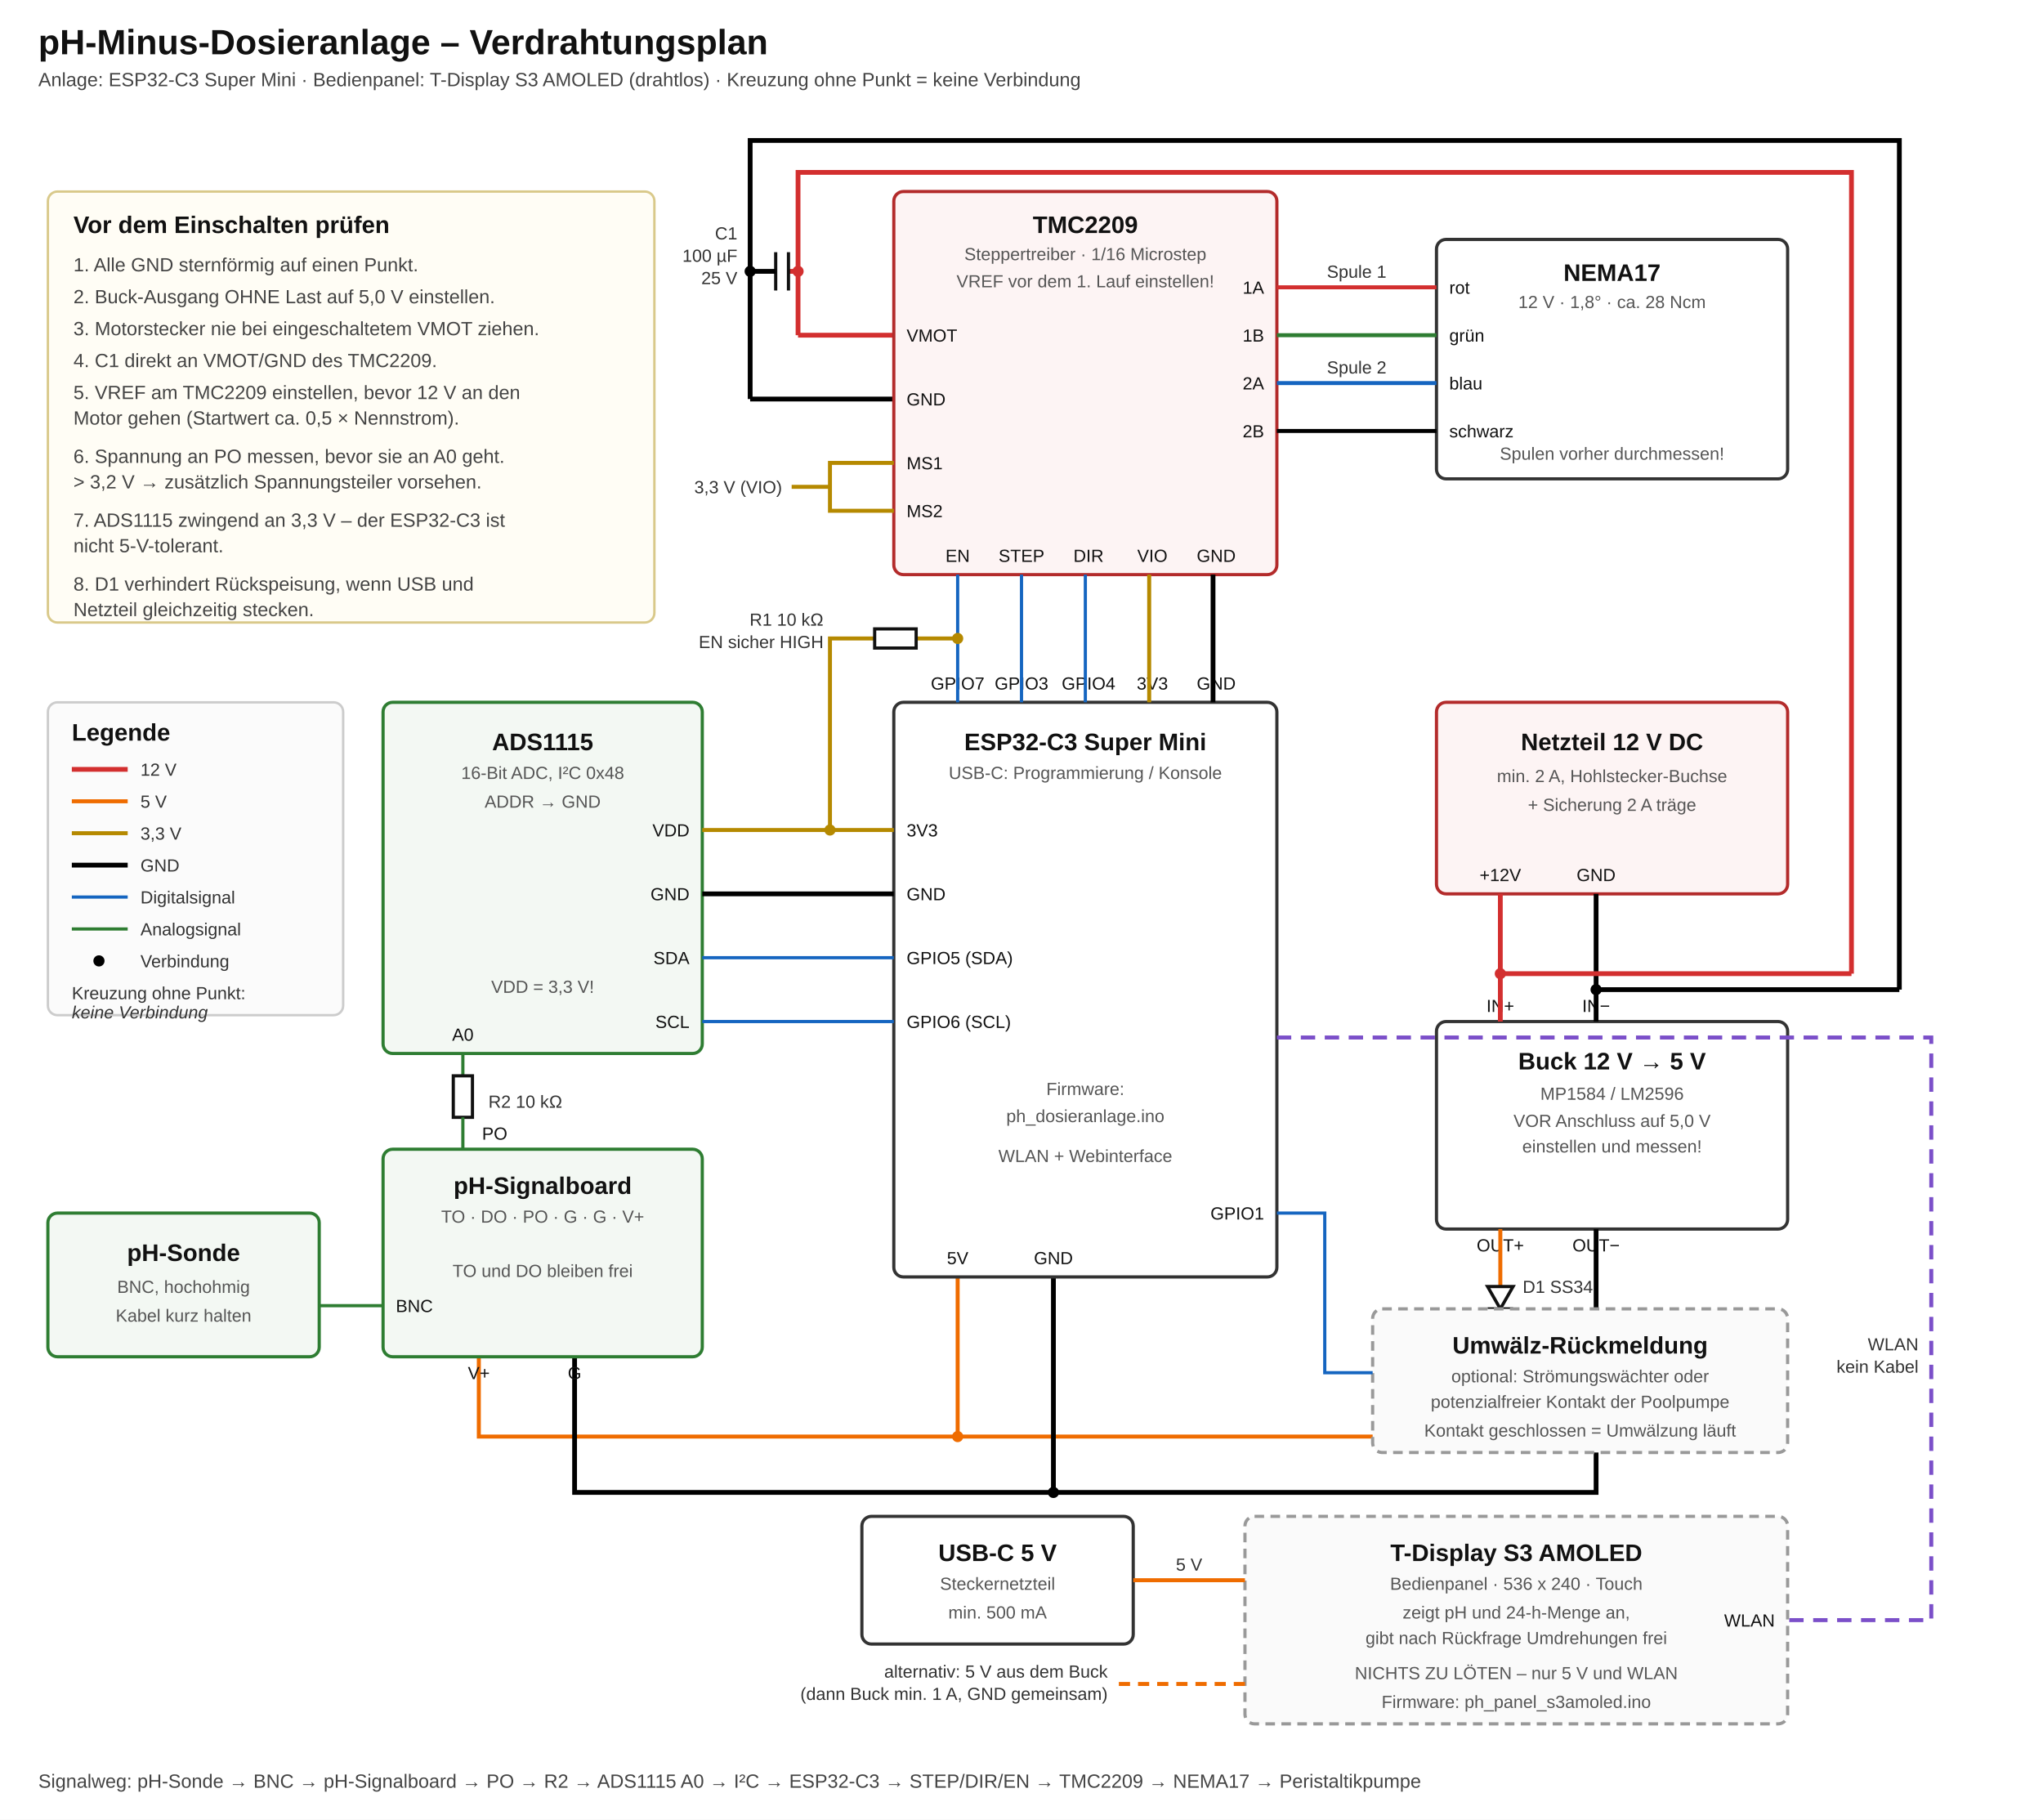
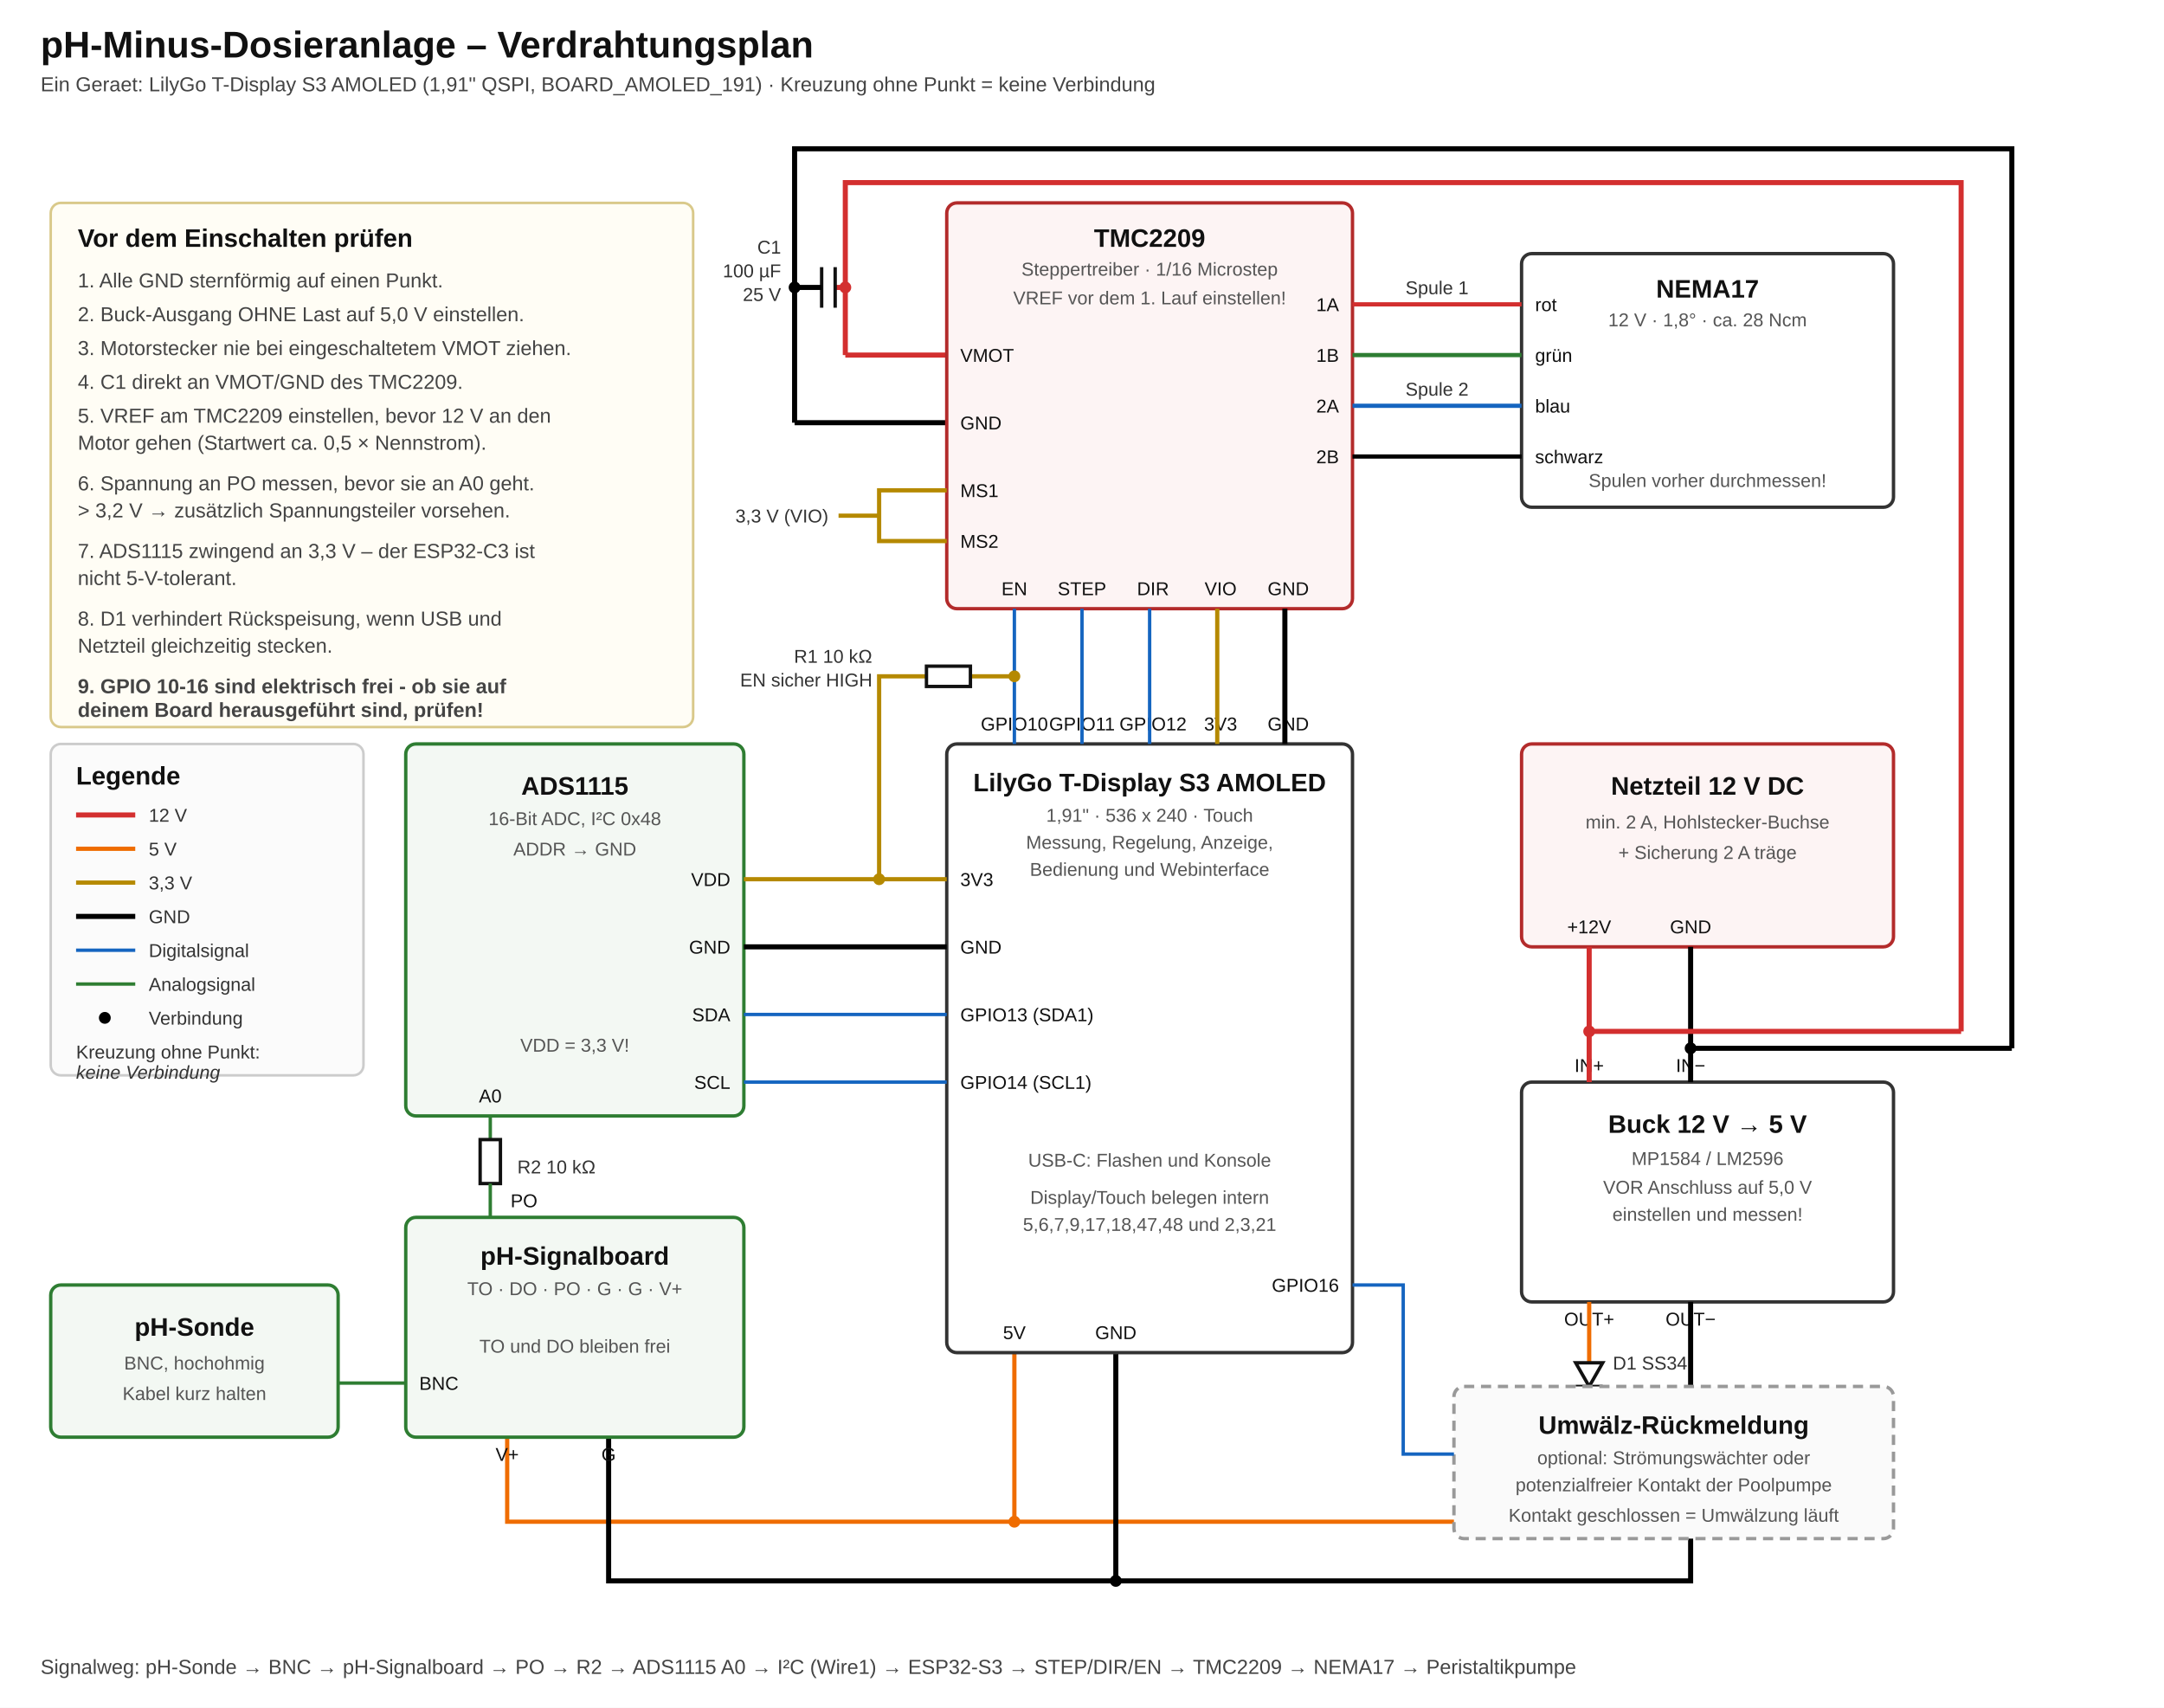
- <svg xmlns="http://www.w3.org/2000/svg" viewBox="0 0 1280 1140" width="1280" height="1140" font-family="Segoe UI, Arial, sans-serif">
+ <svg xmlns="http://www.w3.org/2000/svg" viewBox="0 0 1280 1010" width="1280" height="1010" font-family="Segoe UI, Arial, sans-serif">
  <style>
  .bx   { fill:#ffffff; stroke:#333333; stroke-width:2; }
  .bxa  { fill:#f3f8f3; stroke:#2e7d32; stroke-width:2; }
  .bxp  { fill:#fdf4f4; stroke:#b32b2b; stroke-width:2; }
  .bxo  { fill:#fafafa; stroke:#999999; stroke-width:2; stroke-dasharray:6 4; }
  .t    { font-size:15px; font-weight:600; fill:#111; }
  .s    { font-size:11px; fill:#555; }
  .p    { font-size:11px; fill:#111; }
  .lbl  { font-size:11px; fill:#333; }
  .note { font-size:12px; fill:#444; }
  .w12  { stroke:#d32f2f; stroke-width:3; fill:none; }
  .w5   { stroke:#ef6c00; stroke-width:2.5; fill:none; }
  .w33  { stroke:#b58900; stroke-width:2.5; fill:none; }
  .wg   { stroke:#000000; stroke-width:3; fill:none; }
  .wsig { stroke:#1565c0; stroke-width:2; fill:none; }
  .wana { stroke:#2e7d32; stroke-width:2; fill:none; }
  .mr   { stroke:#d32f2f; stroke-width:2.5; fill:none; }
  .mg   { stroke:#2e7d32; stroke-width:2.5; fill:none; }
  .mb   { stroke:#1565c0; stroke-width:2.5; fill:none; }
  .mk   { stroke:#000000; stroke-width:2.5; fill:none; }
  .comp { stroke:#111; stroke-width:2; fill:#fff; }
  .wrf  { stroke:#7b4fc9; stroke-width:2.5; fill:none; stroke-dasharray:9 6; }
  .w5o  { stroke:#ef6c00; stroke-width:2.5; fill:none; stroke-dasharray:7 5; }
</style>
-   <rect x="0" y="0" width="1280" height="1140" fill="#ffffff" />
+   <rect x="0" y="0" width="1280" height="1010" fill="#ffffff" />
  <text x="24" y="34" font-size="22" font-weight="700" fill="#111">pH-Minus-Dosieranlage – Verdrahtungsplan</text>
-   <text x="24" y="54" class="note">Anlage: ESP32-C3 Super Mini · Bedienpanel: T-Display S3 AMOLED (drahtlos) · Kreuzung ohne Punkt = keine Verbindung</text>
+   <text x="24" y="54" class="note">Ein Geraet: LilyGo T-Display S3 AMOLED (1,91" QSPI, BOARD_AMOLED_191) · Kreuzung ohne Punkt = keine Verbindung</text>
  <path class="wg" d="M 1190 620 L 1190 88 L 470 88 L 470 250" />
  <path class="w12" d="M 1160 610 L 1160 108 L 500 108 L 500 210" />
  <path class="w12" d="M 500 210 L 560 210" />
  <path class="wg" d="M 470 250 L 560 250" />
  <path class="w12" d="M 500 170 L 494 170" />
  <line x1="494" y1="158" x2="494" y2="182" class="comp" />
  <path d="M 486 158 L 486 182" class="comp" />
  <path class="wg" d="M 486 170 L 470 170" />
  <text x="462" y="150" text-anchor="end" class="lbl">C1</text>
  <text x="462" y="164" text-anchor="end" class="lbl">100 µF</text>
  <text x="462" y="178" text-anchor="end" class="lbl">25 V</text>
  <circle cx="500" cy="170" r="3.5" fill="#d32f2f" />
  <circle cx="470" cy="170" r="3.5" fill="#000" />
  <rect x="560" y="120" width="240" height="240" rx="6" class="bxp" />
  <text x="680" y="146" text-anchor="middle" class="t">TMC2209</text>
  <text x="680" y="163" text-anchor="middle" class="s">Steppertreiber · 1/16 Microstep</text>
  <text x="680" y="180" text-anchor="middle" class="s">VREF vor dem 1. Lauf einstellen!</text>
  <text x="568" y="214" class="p">VMOT</text>
  <text x="568" y="254" class="p">GND</text>
  <text x="568" y="294" class="p">MS1</text>
  <text x="568" y="324" class="p">MS2</text>
  <text x="792" y="184" text-anchor="end" class="p">1A</text>
  <text x="792" y="214" text-anchor="end" class="p">1B</text>
  <text x="792" y="244" text-anchor="end" class="p">2A</text>
  <text x="792" y="274" text-anchor="end" class="p">2B</text>
  <text x="600" y="352" text-anchor="middle" class="p">EN</text>
  <text x="640" y="352" text-anchor="middle" class="p">STEP</text>
  <text x="682" y="352" text-anchor="middle" class="p">DIR</text>
  <text x="722" y="352" text-anchor="middle" class="p">VIO</text>
  <text x="762" y="352" text-anchor="middle" class="p">GND</text>
  <path class="w33" d="M 560 290 L 520 290 L 520 320 L 560 320" />
  <path class="w33" d="M 520 305 L 496 305" />
  <text x="490" y="309" text-anchor="end" class="lbl">3,3 V (VIO)</text>
  <rect x="900" y="150" width="220" height="150" rx="6" class="bx" />
  <text x="1010" y="176" text-anchor="middle" class="t">NEMA17</text>
  <text x="1010" y="193" text-anchor="middle" class="s">12 V · 1,8° · ca. 28 Ncm</text>
  <text x="1010" y="288" text-anchor="middle" class="s">Spulen vorher durchmessen!</text>
  <text x="908" y="184" class="p">rot</text>
  <text x="908" y="214" class="p">grün</text>
  <text x="908" y="244" class="p">blau</text>
  <text x="908" y="274" class="p">schwarz</text>
  <path class="mr" d="M 800 180 L 900 180" />
  <path class="mg" d="M 800 210 L 900 210" />
  <path class="mb" d="M 800 240 L 900 240" />
  <path class="mk" d="M 800 270 L 900 270" />
  <text x="850" y="174" text-anchor="middle" class="lbl">Spule 1</text>
  <text x="850" y="234" text-anchor="middle" class="lbl">Spule 2</text>
  <rect x="900" y="440" width="220" height="120" rx="6" class="bxp" />
  <text x="1010" y="470" text-anchor="middle" class="t">Netzteil 12 V DC</text>
  <text x="1010" y="490" text-anchor="middle" class="s">min. 2 A, Hohlstecker-Buchse</text>
  <text x="1010" y="508" text-anchor="middle" class="s">+ Sicherung 2 A träge</text>
  <text x="940" y="552" text-anchor="middle" class="p">+12V</text>
  <text x="1000" y="552" text-anchor="middle" class="p">GND</text>
  <rect x="900" y="640" width="220" height="130" rx="6" class="bx" />
  <text x="1010" y="670" text-anchor="middle" class="t">Buck 12 V → 5 V</text>
  <text x="1010" y="689" text-anchor="middle" class="s">MP1584 / LM2596</text>
  <text x="1010" y="706" text-anchor="middle" class="s">VOR Anschluss auf 5,0 V</text>
  <text x="1010" y="722" text-anchor="middle" class="s">einstellen und messen!</text>
  <text x="940" y="634" text-anchor="middle" class="p">IN+</text>
  <text x="1000" y="634" text-anchor="middle" class="p">IN−</text>
  <text x="940" y="784" text-anchor="middle" class="p">OUT+</text>
  <text x="1000" y="784" text-anchor="middle" class="p">OUT−</text>
  <path class="w12" d="M 940 560 L 940 640" />
  <path class="wg" d="M 1000 560 L 1000 640" />
  <path class="w12" d="M 940 610 L 1160 610" />
  <path class="wg" d="M 1000 620 L 1190 620" />
  <circle cx="940" cy="610" r="3.5" fill="#d32f2f" />
  <circle cx="1000" cy="620" r="3.5" fill="#000" />
  <path class="w5" d="M 940 770 L 940 830" />
  <path d="M 932 806 L 948 806 L 940 820 Z" class="comp" />
  <line x1="932" y1="820" x2="948" y2="820" class="comp" />
  <text x="954" y="810" class="lbl">D1 SS34</text>
  <path class="w5" d="M 940 830 L 940 900 L 600 900 L 600 800" />
  <path class="w5" d="M 600 900 L 300 900 L 300 850" />
  <circle cx="600" cy="900" r="3.5" fill="#ef6c00" />
  <path class="wg" d="M 1000 770 L 1000 935 L 660 935 L 660 800" />
  <path class="wg" d="M 660 935 L 360 935 L 360 850" />
  <circle cx="660" cy="935" r="3.5" fill="#000" />
  <rect x="560" y="440" width="240" height="360" rx="6" class="bx" />
-   <text x="680" y="470" text-anchor="middle" class="t">ESP32-C3 Super Mini</text>
-   <text x="680" y="488" text-anchor="middle" class="s">USB-C: Programmierung / Konsole</text>
-   <text x="680" y="686" text-anchor="middle" class="s">Firmware:</text>
-   <text x="680" y="703" text-anchor="middle" class="s">ph_dosieranlage.ino</text>
-   <text x="680" y="728" text-anchor="middle" class="s">WLAN + Webinterface</text>
-   <text x="600" y="432" text-anchor="middle" class="p">GPIO7</text>
-   <text x="640" y="432" text-anchor="middle" class="p">GPIO3</text>
-   <text x="682" y="432" text-anchor="middle" class="p">GPIO4</text>
+   <text x="680" y="468" text-anchor="middle" class="t">LilyGo T-Display S3 AMOLED</text>
+   <text x="680" y="486" text-anchor="middle" class="s">1,91" · 536 x 240 · Touch</text>
+   <text x="680" y="502" text-anchor="middle" class="s">Messung, Regelung, Anzeige,</text>
+   <text x="680" y="518" text-anchor="middle" class="s">Bedienung und Webinterface</text>
+   <text x="680" y="690" text-anchor="middle" class="s">USB-C: Flashen und Konsole</text>
+   <text x="680" y="712" text-anchor="middle" class="s">Display/Touch belegen intern</text>
+   <text x="680" y="728" text-anchor="middle" class="s">5,6,7,9,17,18,47,48 und 2,3,21</text>
+   <text x="600" y="432" text-anchor="middle" class="p">GPIO10</text>
+   <text x="640" y="432" text-anchor="middle" class="p">GPIO11</text>
+   <text x="682" y="432" text-anchor="middle" class="p">GPIO12</text>
  <text x="722" y="432" text-anchor="middle" class="p">3V3</text>
  <text x="762" y="432" text-anchor="middle" class="p">GND</text>
  <text x="568" y="524" class="p">3V3</text>
  <text x="568" y="564" class="p">GND</text>
-   <text x="568" y="604" class="p">GPIO5 (SDA)</text>
-   <text x="568" y="644" class="p">GPIO6 (SCL)</text>
-   <text x="792" y="764" text-anchor="end" class="p">GPIO1</text>
+   <text x="568" y="604" class="p">GPIO13 (SDA1)</text>
+   <text x="568" y="644" class="p">GPIO14 (SCL1)</text>
+   <text x="792" y="764" text-anchor="end" class="p">GPIO16</text>
  <text x="600" y="792" text-anchor="middle" class="p">5V</text>
  <text x="660" y="792" text-anchor="middle" class="p">GND</text>
  <path class="wsig" d="M 600 440 L 600 360" />
  <path class="wsig" d="M 640 440 L 640 360" />
  <path class="wsig" d="M 680 440 L 680 360" />
  <path class="w33" d="M 720 440 L 720 360" />
  <path class="wg" d="M 760 440 L 760 360" />
  <path class="w33" d="M 600 400 L 545 400 L 520 400 L 520 520" />
  <rect x="548" y="394" width="26" height="12" class="comp" />
  <circle cx="600" cy="400" r="3.5" fill="#b58900" />
  <circle cx="520" cy="520" r="3.5" fill="#b58900" />
  <text x="516" y="392" text-anchor="end" class="lbl">R1 10 kΩ</text>
  <text x="516" y="406" text-anchor="end" class="lbl">EN sicher HIGH</text>
  <rect x="240" y="440" width="200" height="220" rx="6" class="bxa" />
  <text x="340" y="470" text-anchor="middle" class="t">ADS1115</text>
  <text x="340" y="488" text-anchor="middle" class="s">16-Bit ADC, I²C 0x48</text>
  <text x="340" y="506" text-anchor="middle" class="s">ADDR → GND</text>
  <text x="340" y="622" text-anchor="middle" class="s">VDD = 3,3 V!</text>
  <text x="432" y="524" text-anchor="end" class="p">VDD</text>
  <text x="432" y="564" text-anchor="end" class="p">GND</text>
  <text x="432" y="604" text-anchor="end" class="p">SDA</text>
  <text x="432" y="644" text-anchor="end" class="p">SCL</text>
  <text x="290" y="652" text-anchor="middle" class="p">A0</text>
  <path class="w33" d="M 440 520 L 560 520" />
  <path class="wg" d="M 440 560 L 560 560" />
  <path class="wsig" d="M 440 600 L 560 600" />
  <path class="wsig" d="M 440 640 L 560 640" />
  <path class="wana" d="M 290 660 L 290 674" />
  <rect x="284" y="674" width="12" height="26" class="comp" />
  <path class="wana" d="M 290 700 L 290 720" />
  <text x="306" y="694" class="lbl">R2 10 kΩ</text>
  <rect x="240" y="720" width="200" height="130" rx="6" class="bxa" />
  <text x="340" y="748" text-anchor="middle" class="t">pH-Signalboard</text>
  <text x="340" y="766" text-anchor="middle" class="s">TO · DO · PO · G · G · V+</text>
  <text x="340" y="800" text-anchor="middle" class="s">TO und DO bleiben frei</text>
  <text x="302" y="714" class="p">PO</text>
  <text x="300" y="864" text-anchor="middle" class="p">V+</text>
  <text x="360" y="864" text-anchor="middle" class="p">G</text>
  <text x="248" y="822" class="p">BNC</text>
  <rect x="30" y="760" width="170" height="90" rx="6" class="bxa" />
  <text x="115" y="790" text-anchor="middle" class="t">pH-Sonde</text>
  <text x="115" y="810" text-anchor="middle" class="s">BNC, hochohmig</text>
  <text x="115" y="828" text-anchor="middle" class="s">Kabel kurz halten</text>
  <path class="wana" d="M 200 818 L 240 818" />
  <rect x="860" y="820" width="260" height="90" rx="6" class="bxo" />
  <text x="990" y="848" text-anchor="middle" class="t">Umwälz-Rückmeldung</text>
  <text x="990" y="866" text-anchor="middle" class="s">optional: Strömungswächter oder</text>
  <text x="990" y="882" text-anchor="middle" class="s">potenzialfreier Kontakt der Poolpumpe</text>
  <text x="990" y="900" text-anchor="middle" class="s">Kontakt geschlossen = Umwälzung läuft</text>
  <path class="wsig" d="M 800 760 L 830 760 L 830 860 L 860 860" />
  <rect x="30" y="440" width="185" height="196" rx="6" fill="#fbfbfb" stroke="#ccc" stroke-width="1.5" />
  <text x="45" y="464" class="t">Legende</text>
  <line x1="45" y1="482" x2="80" y2="482" class="w12" />
  <text x="88" y="486" class="lbl">12 V</text>
  <line x1="45" y1="502" x2="80" y2="502" class="w5" />
  <text x="88" y="506" class="lbl">5 V</text>
  <line x1="45" y1="522" x2="80" y2="522" class="w33" />
  <text x="88" y="526" class="lbl">3,3 V</text>
  <line x1="45" y1="542" x2="80" y2="542" class="wg" />
  <text x="88" y="546" class="lbl">GND</text>
  <line x1="45" y1="562" x2="80" y2="562" class="wsig" />
  <text x="88" y="566" class="lbl">Digitalsignal</text>
  <line x1="45" y1="582" x2="80" y2="582" class="wana" />
  <text x="88" y="586" class="lbl">Analogsignal</text>
  <circle cx="62" cy="602" r="3.5" fill="#000" />
  <text x="88" y="606" class="lbl">Verbindung</text>
  <text x="45" y="626" class="lbl">Kreuzung ohne Punkt:</text>
  <text x="45" y="638" class="lbl" font-style="italic">keine Verbindung</text>
-   <rect x="30" y="120" width="380" height="270" rx="6" fill="#fffdf5" stroke="#d9c98a" stroke-width="1.5" />
+   <rect x="30" y="120" width="380" height="310" rx="6" fill="#fffdf5" stroke="#d9c98a" stroke-width="1.5" />
  <text x="46" y="146" class="t">Vor dem Einschalten prüfen</text>
  <text x="46" y="170" class="note">1. Alle GND sternförmig auf einen Punkt.</text>
  <text x="46" y="190" class="note">2. Buck-Ausgang OHNE Last auf 5,0 V einstellen.</text>
  <text x="46" y="210" class="note">3. Motorstecker nie bei eingeschaltetem VMOT ziehen.</text>
  <text x="46" y="230" class="note">4. C1 direkt an VMOT/GND des TMC2209.</text>
  <text x="46" y="250" class="note">5. VREF am TMC2209 einstellen, bevor 12 V an den</text>
  <text x="46" y="266" class="note">    Motor gehen (Startwert ca. 0,5 × Nennstrom).</text>
  <text x="46" y="290" class="note">6. Spannung an PO messen, bevor sie an A0 geht.</text>
  <text x="46" y="306" class="note">    &gt; 3,2 V → zusätzlich Spannungsteiler vorsehen.</text>
  <text x="46" y="330" class="note">7. ADS1115 zwingend an 3,3 V – der ESP32-C3 ist</text>
  <text x="46" y="346" class="note">    nicht 5-V-tolerant.</text>
  <text x="46" y="370" class="note">8. D1 verhindert Rückspeisung, wenn USB und</text>
  <text x="46" y="386" class="note">    Netzteil gleichzeitig stecken.</text>
-   <path class="wrf" d="M 800 650 L 1210 650 L 1210 1015 L 1120 1015" />
-   <text x="1202" y="846" text-anchor="end" class="lbl">WLAN</text>
-   <text x="1202" y="860" text-anchor="end" class="lbl">kein Kabel</text>
-   <rect x="780" y="950" width="340" height="130" rx="6" class="bxo" />
-   <text x="950" y="978" text-anchor="middle" class="t">T-Display S3 AMOLED</text>
-   <text x="950" y="996" text-anchor="middle" class="s">Bedienpanel · 536 x 240 · Touch</text>
-   <text x="950" y="1014" text-anchor="middle" class="s">zeigt pH und 24-h-Menge an,</text>
-   <text x="950" y="1030" text-anchor="middle" class="s">gibt nach Rückfrage Umdrehungen frei</text>
-   <text x="950" y="1052" text-anchor="middle" class="s">NICHTS ZU LÖTEN – nur 5 V und WLAN</text>
-   <text x="950" y="1070" text-anchor="middle" class="s">Firmware: ph_panel_s3amoled.ino</text>
-   <text x="1112" y="1019" text-anchor="end" class="p">WLAN</text>
-   <rect x="540" y="950" width="170" height="80" rx="6" class="bx" />
-   <text x="625" y="978" text-anchor="middle" class="t">USB-C 5 V</text>
-   <text x="625" y="996" text-anchor="middle" class="s">Steckernetzteil</text>
-   <text x="625" y="1014" text-anchor="middle" class="s">min. 500 mA</text>
-   <path class="w5" d="M 710 990 L 780 990" />
-   <text x="745" y="984" text-anchor="middle" class="lbl">5 V</text>
-   <path class="w5o" d="M 780 1055 L 700 1055" />
-   <text x="694" y="1051" text-anchor="end" class="lbl">alternativ: 5 V aus dem Buck</text>
-   <text x="694" y="1065" text-anchor="end" class="lbl">(dann Buck min. 1 A, GND gemeinsam)</text>
-   <text x="24" y="1120" class="note">Signalweg: pH-Sonde → BNC → pH-Signalboard → PO → R2 → ADS1115 A0 → I²C → ESP32-C3 → STEP/DIR/EN → TMC2209 → NEMA17 → Peristaltikpumpe</text>
+   <text x="46" y="410" class="note" font-weight="600">9. GPIO 10-16 sind elektrisch frei - ob sie auf</text>
+   <text x="46" y="424" class="note" font-weight="600">    deinem Board herausgeführt sind, prüfen!</text>
+   <text x="24" y="990" class="note">Signalweg: pH-Sonde → BNC → pH-Signalboard → PO → R2 → ADS1115 A0 → I²C (Wire1) → ESP32-S3 → STEP/DIR/EN → TMC2209 → NEMA17 → Peristaltikpumpe</text>
</svg>
